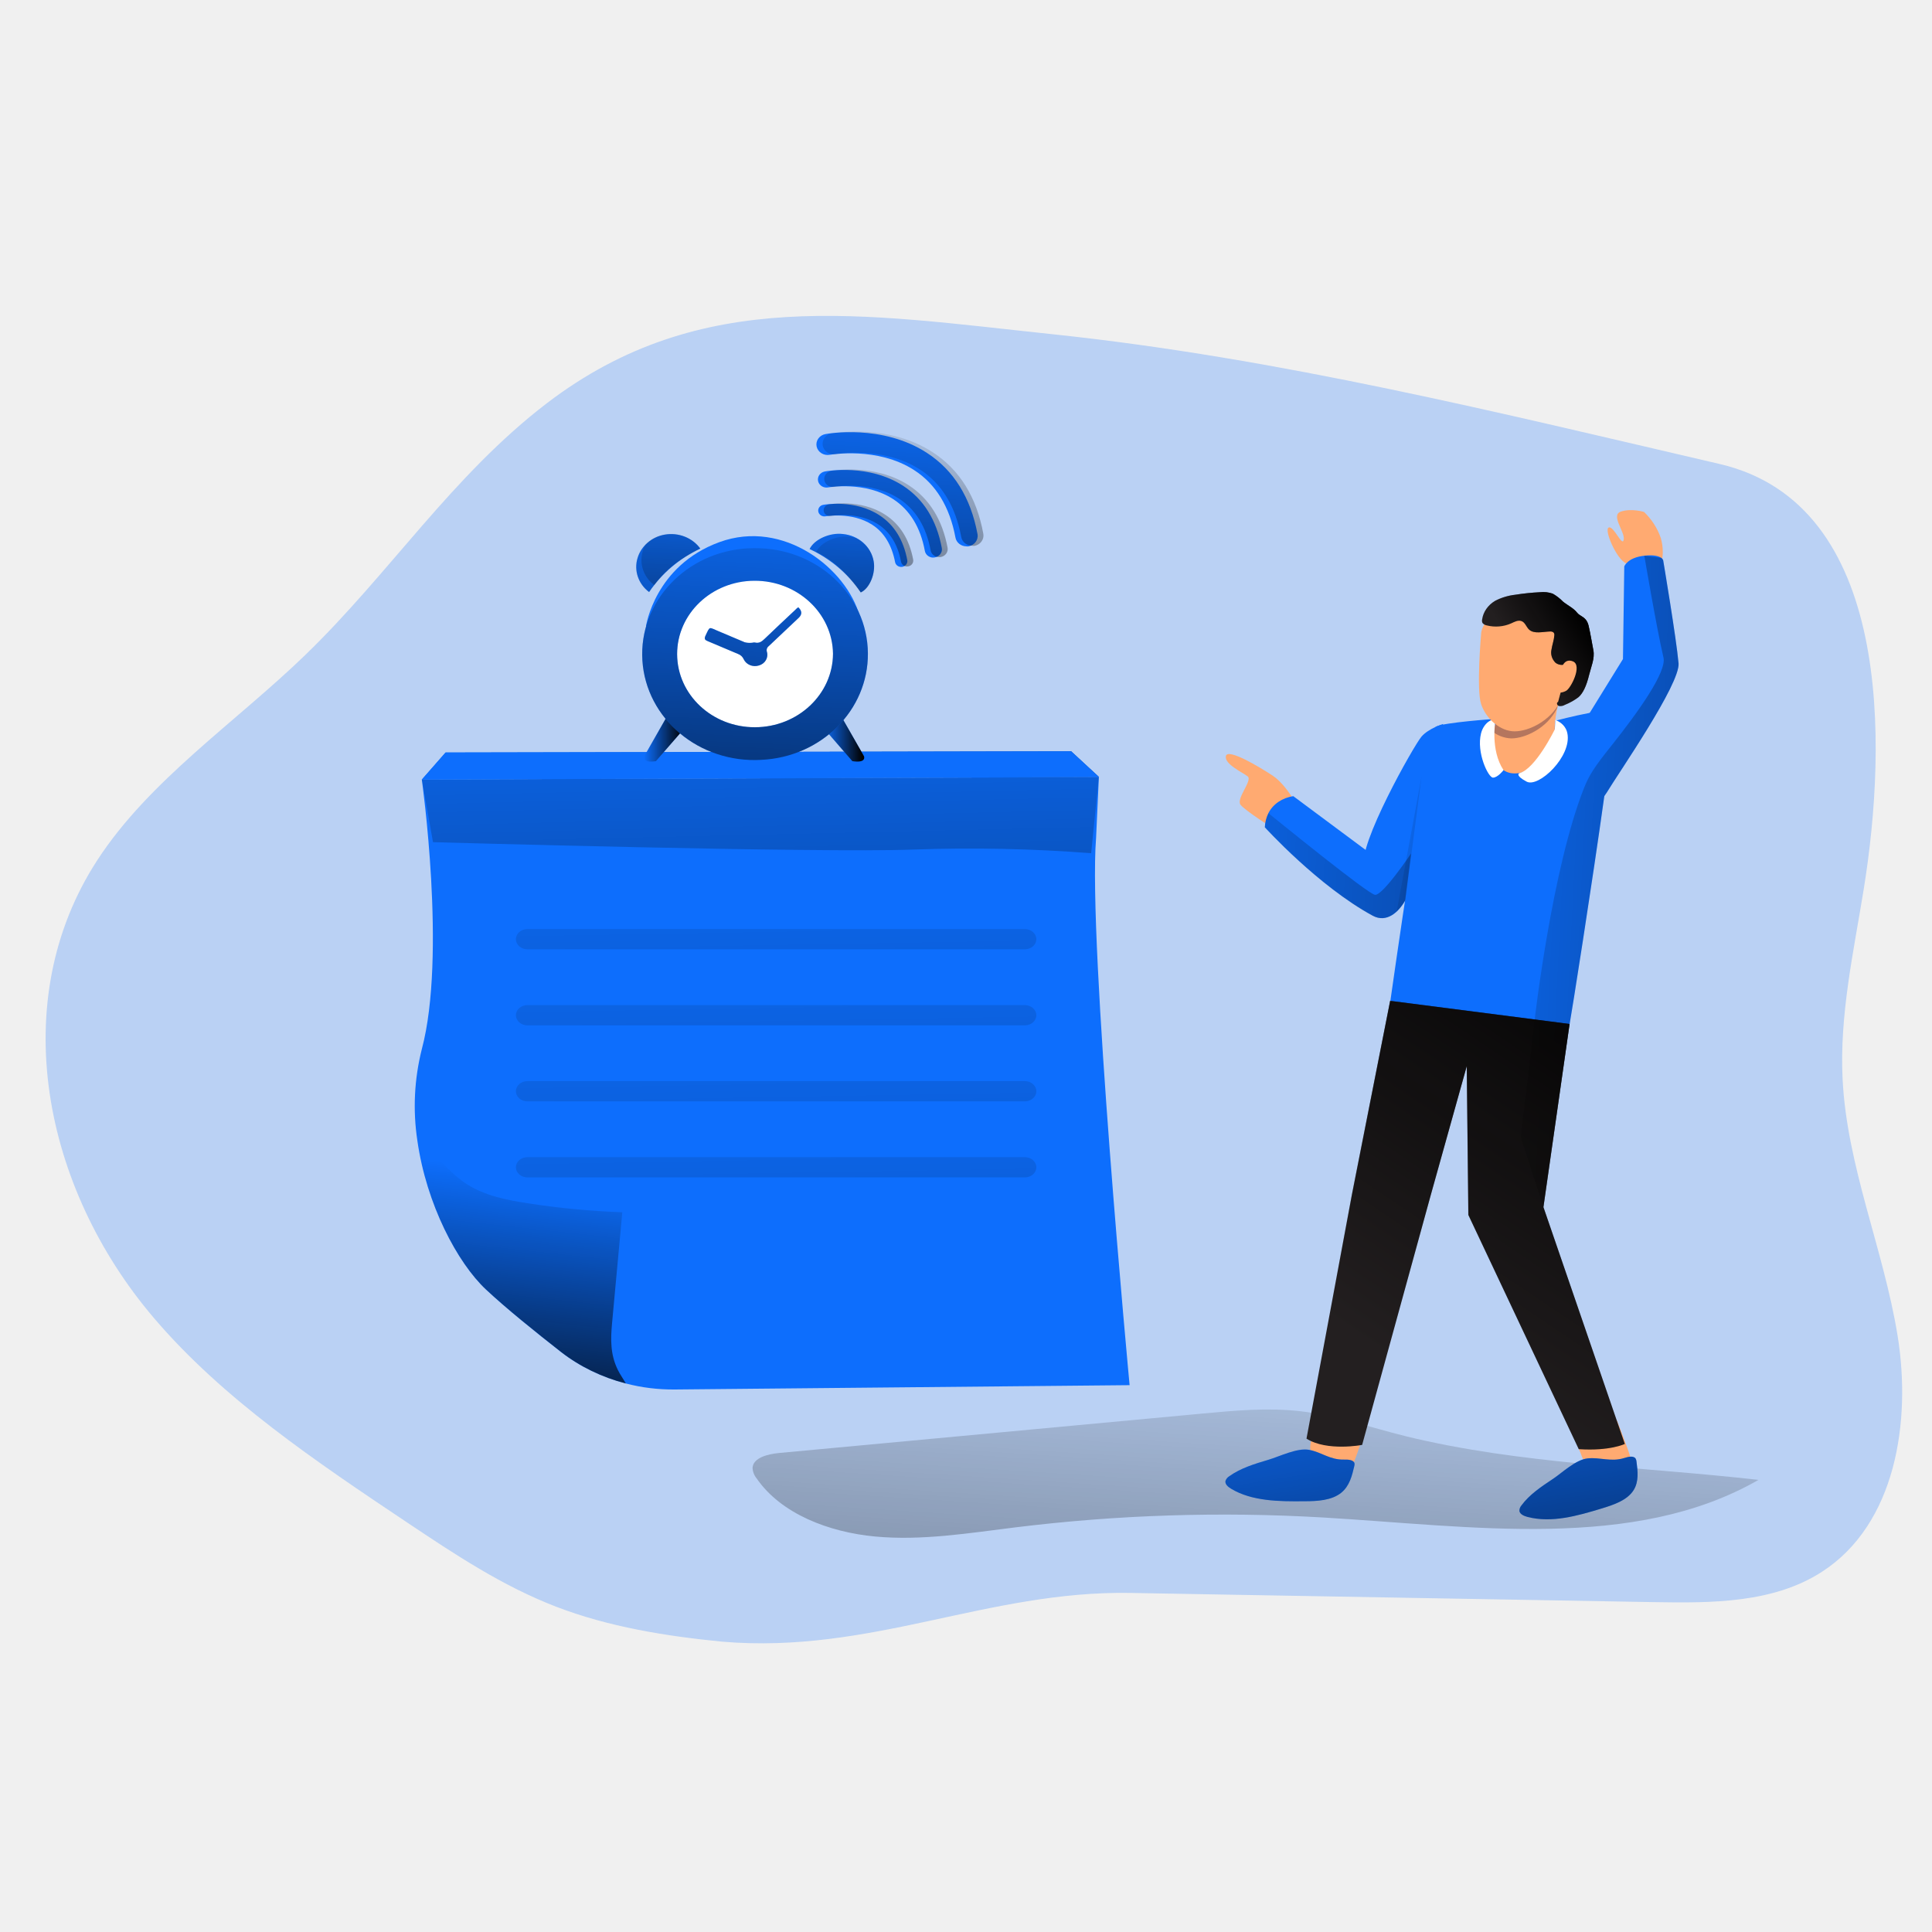
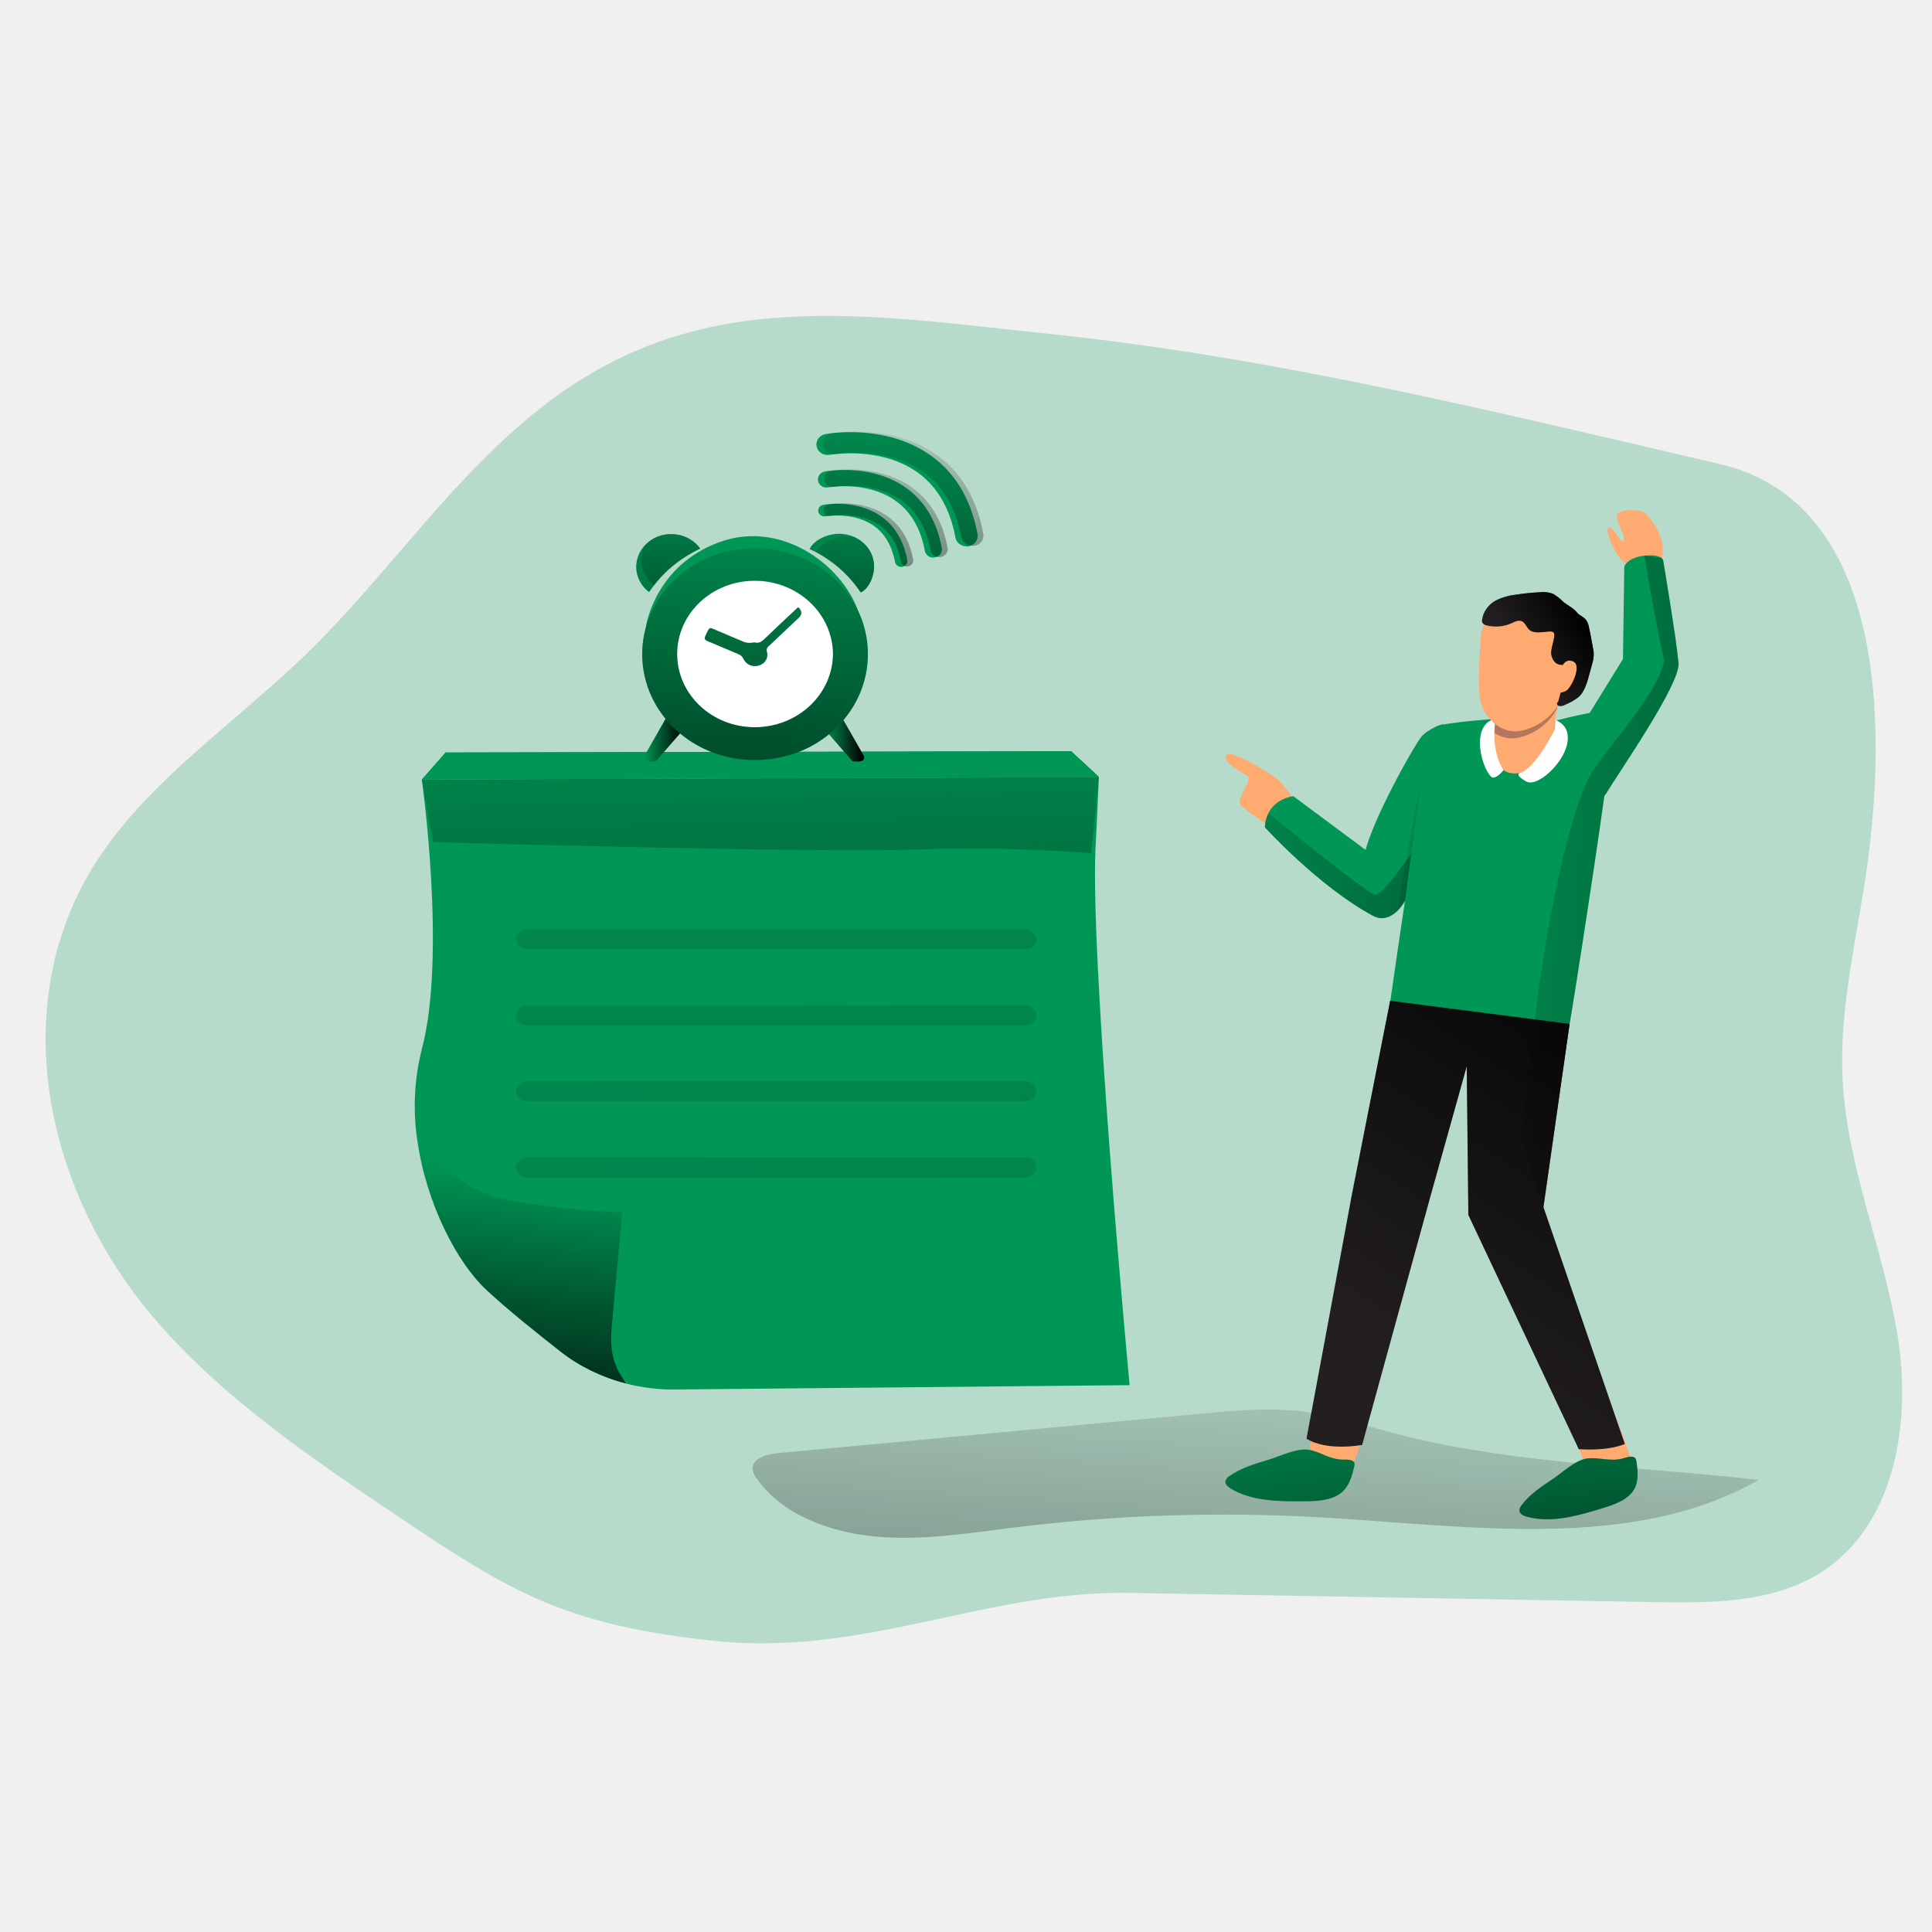
<svg xmlns="http://www.w3.org/2000/svg" xmlns:xlink="http://www.w3.org/1999/xlink" id="_0241_reminder_note" viewBox="0 0 500 500" data-imageid="reminder-note-8" imageName="Reminder Note" class="illustrations_image" style="width: 154px;">
  <defs>
    <style>.cls-1_reminder-note-8{fill:url(#linear-gradient);}.cls-1_reminder-note-8,.cls-2_reminder-note-8,.cls-3_reminder-note-8,.cls-4_reminder-note-8,.cls-5_reminder-note-8,.cls-6_reminder-note-8,.cls-7_reminder-note-8,.cls-8_reminder-note-8,.cls-9_reminder-note-8,.cls-10_reminder-note-8,.cls-11_reminder-note-8,.cls-12_reminder-note-8,.cls-13_reminder-note-8,.cls-14_reminder-note-8,.cls-15_reminder-note-8,.cls-16_reminder-note-8,.cls-17_reminder-note-8,.cls-18_reminder-note-8,.cls-19_reminder-note-8,.cls-20_reminder-note-8,.cls-21_reminder-note-8,.cls-22_reminder-note-8,.cls-23_reminder-note-8,.cls-24_reminder-note-8,.cls-25_reminder-note-8,.cls-26_reminder-note-8,.cls-27_reminder-note-8,.cls-28_reminder-note-8,.cls-29_reminder-note-8,.cls-30_reminder-note-8,.cls-31_reminder-note-8,.cls-32_reminder-note-8,.cls-33_reminder-note-8{stroke-width:0px;}.cls-1_reminder-note-8,.cls-20_reminder-note-8,.cls-21_reminder-note-8,.cls-22_reminder-note-8,.cls-23_reminder-note-8,.cls-24_reminder-note-8{opacity:.26;}.cls-1_reminder-note-8,.cls-20_reminder-note-8,.cls-21_reminder-note-8,.cls-22_reminder-note-8,.cls-23_reminder-note-8,.cls-24_reminder-note-8,.cls-28_reminder-note-8{isolation:isolate;}.cls-2_reminder-note-8{fill:url(#linear-gradient-25-reminder-note-8);}.cls-3_reminder-note-8{fill:url(#linear-gradient-11-reminder-note-8);}.cls-4_reminder-note-8{fill:url(#linear-gradient-12-reminder-note-8);}.cls-5_reminder-note-8{fill:url(#linear-gradient-13-reminder-note-8);}.cls-6_reminder-note-8{fill:url(#linear-gradient-10-reminder-note-8);}.cls-7_reminder-note-8{fill:url(#linear-gradient-17-reminder-note-8);}.cls-8_reminder-note-8{fill:url(#linear-gradient-16-reminder-note-8);}.cls-9_reminder-note-8{fill:url(#linear-gradient-19-reminder-note-8);}.cls-10_reminder-note-8{fill:url(#linear-gradient-15-reminder-note-8);}.cls-11_reminder-note-8{fill:url(#linear-gradient-23-reminder-note-8);}.cls-12_reminder-note-8{fill:url(#linear-gradient-21-reminder-note-8);}.cls-13_reminder-note-8{fill:url(#linear-gradient-18-reminder-note-8);}.cls-14_reminder-note-8{fill:url(#linear-gradient-14-reminder-note-8);}.cls-15_reminder-note-8{fill:url(#linear-gradient-22-reminder-note-8);}.cls-16_reminder-note-8{fill:url(#linear-gradient-20-reminder-note-8);}.cls-17_reminder-note-8{fill:url(#linear-gradient-27-reminder-note-8);}.cls-18_reminder-note-8{fill:url(#linear-gradient-24-reminder-note-8);}.cls-19_reminder-note-8{fill:url(#linear-gradient-26-reminder-note-8);}.cls-20_reminder-note-8{fill:url(#linear-gradient-6-reminder-note-8);}.cls-21_reminder-note-8{fill:url(#linear-gradient-4-reminder-note-8);}.cls-22_reminder-note-8{fill:url(#linear-gradient-8-reminder-note-8);}.cls-23_reminder-note-8{fill:url(#linear-gradient-7-reminder-note-8);}.cls-24_reminder-note-8{fill:url(#linear-gradient-5-reminder-note-8);}.cls-25_reminder-note-8{fill:url(#linear-gradient-2-reminder-note-8);}.cls-26_reminder-note-8{fill:url(#linear-gradient-3-reminder-note-8);}.cls-27_reminder-note-8{fill:url(#linear-gradient-9-reminder-note-8);}.cls-28_reminder-note-8{opacity:.24;}.cls-28_reminder-note-8,.cls-33_reminder-note-8{fill:#68e1fd;}.cls-29_reminder-note-8{fill:#231f20;}.cls-30_reminder-note-8{fill:#b5765e;}.cls-31_reminder-note-8{fill:#fff;}.cls-32_reminder-note-8{fill:#ffaa71;}</style>
    <linearGradient id="linear-gradient-reminder-note-8" x1="233.96" y1="3628.71" x2="235.93" y2="3514.52" gradientTransform="translate(-31 3904.32) scale(1 -1)" gradientUnits="userSpaceOnUse">
      <stop offset="0" stop-color="#010101" stop-opacity="0" />
      <stop offset=".95" stop-color="#010101" />
    </linearGradient>
    <linearGradient id="linear-gradient-2-reminder-note-8" x1="170.03" y1="3548.43" x2="161.26" y2="3467.56" gradientTransform="translate(-32.45 3851.32) scale(1 -1)" xlink:href="#linear-gradient-reminder-note-8" />
    <linearGradient id="linear-gradient-3-reminder-note-8" x1="228.32" y1="3689.82" x2="235.12" y2="3394.29" gradientTransform="translate(-32.45 3851.32) scale(1 -1)" xlink:href="#linear-gradient-reminder-note-8" />
    <linearGradient id="linear-gradient-4-reminder-note-8" x1="140.19" y1="3706.24" x2="315.42" y2="3706.24" xlink:href="#linear-gradient-reminder-note-8" />
    <linearGradient id="linear-gradient-5-reminder-note-8" x1="231.07" y1="3706.77" x2="233.05" y2="3592.57" xlink:href="#linear-gradient-reminder-note-8" />
    <linearGradient id="linear-gradient-6-reminder-note-8" x1="231.07" y1="3687.1" x2="233.05" y2="3572.89" xlink:href="#linear-gradient-reminder-note-8" />
    <linearGradient id="linear-gradient-7-reminder-note-8" x1="231.07" y1="3667.42" x2="233.05" y2="3553.22" xlink:href="#linear-gradient-reminder-note-8" />
    <linearGradient id="linear-gradient-8-reminder-note-8" x1="231.07" y1="3647.75" x2="233.05" y2="3533.55" xlink:href="#linear-gradient-reminder-note-8" />
    <linearGradient id="linear-gradient-9-reminder-note-8" x1="199.13" y1="3660.59" x2="209.74" y2="3660.59" gradientTransform="translate(-32.45 3851.32) scale(1 -1)" xlink:href="#linear-gradient-reminder-note-8" />
    <linearGradient id="linear-gradient-10-reminder-note-8" x1="245.51" y1="3660.59" x2="256.11" y2="3660.59" gradientTransform="translate(-32.45 3851.32) scale(1 -1)" xlink:href="#linear-gradient-reminder-note-8" />
    <linearGradient id="linear-gradient-11-reminder-note-8" x1="229.76" y1="3728.23" x2="223.22" y2="3570.17" gradientTransform="translate(-32.45 3851.32) scale(1 -1)" xlink:href="#linear-gradient-reminder-note-8" />
    <linearGradient id="linear-gradient-12-reminder-note-8" x1="251.16" y1="3727.4" x2="244.62" y2="3569.29" gradientTransform="translate(-32.45 3851.32) scale(1 -1)" xlink:href="#linear-gradient-reminder-note-8" />
    <linearGradient id="linear-gradient-13-reminder-note-8" x1="251.99" y1="3726.09" x2="245.73" y2="3574.89" gradientTransform="translate(-32.45 3851.32) scale(1 -1)" xlink:href="#linear-gradient-reminder-note-8" />
    <linearGradient id="linear-gradient-14-reminder-note-8" x1="206.31" y1="3729.16" x2="199.76" y2="3570.86" gradientTransform="translate(-32.45 3851.32) scale(1 -1)" xlink:href="#linear-gradient-reminder-note-8" />
    <linearGradient id="linear-gradient-15-reminder-note-8" x1="206.88" y1="3727.16" x2="201.14" y2="3588.33" gradientTransform="translate(-32.45 3851.32) scale(1 -1)" xlink:href="#linear-gradient-reminder-note-8" />
    <linearGradient id="linear-gradient-16-reminder-note-8" x1="229.14" y1="3728.33" x2="222.59" y2="3570.03" gradientTransform="translate(-32.45 3851.32) scale(1 -1)" xlink:href="#linear-gradient-reminder-note-8" />
    <linearGradient id="linear-gradient-17-reminder-note-8" x1="259.17" y1="3751.35" x2="252.37" y2="3616.99" gradientTransform="translate(-32.45 3851.32) scale(1 -1)" xlink:href="#linear-gradient-reminder-note-8" />
    <linearGradient id="linear-gradient-18-reminder-note-8" x1="263.41" y1="3751.16" x2="256.6" y2="3616.81" gradientTransform="translate(-32.45 3851.32) scale(1 -1)" xlink:href="#linear-gradient-reminder-note-8" />
    <linearGradient id="linear-gradient-19-reminder-note-8" x1="267.49" y1="3750.99" x2="260.69" y2="3616.64" gradientTransform="translate(-32.45 3851.32) scale(1 -1)" xlink:href="#linear-gradient-reminder-note-8" />
    <linearGradient id="linear-gradient-20-reminder-note-8" x1="360.67" y1="3520.64" x2="341.31" y2="3222.08" gradientTransform="translate(-32.45 3851.32) scale(1 -1)" xlink:href="#linear-gradient-reminder-note-8" />
    <linearGradient id="linear-gradient-21-reminder-note-8" x1="396.58" y1="3496.33" x2="471.12" y2="3607.12" gradientTransform="translate(-32.45 3851.32) scale(1 -1)" xlink:href="#linear-gradient-reminder-note-8" />
    <linearGradient id="linear-gradient-22-reminder-note-8" x1="426.01" y1="3680.75" x2="442.78" y2="3691.15" gradientTransform="translate(-32.45 3851.32) scale(1 -1)" xlink:href="#linear-gradient-reminder-note-8" />
    <linearGradient id="linear-gradient-23-reminder-note-8" x1="390.83" y1="3686.57" x2="448.76" y2="3677.51" xlink:href="#linear-gradient-reminder-note-8" />
    <linearGradient id="linear-gradient-24-reminder-note-8" x1="360.8" y1="3504.34" x2="382.94" y2="3366.49" gradientTransform="translate(-32.45 3851.32) scale(1 -1)" xlink:href="#linear-gradient-reminder-note-8" />
    <linearGradient id="linear-gradient-25-reminder-note-8" x1="433.22" y1="3513.97" x2="455.01" y2="3378.31" gradientTransform="translate(-32.45 3851.32) scale(1 -1)" xlink:href="#linear-gradient-reminder-note-8" />
    <linearGradient id="linear-gradient-26-reminder-note-8" x1="394.45" y1="3625.78" x2="661.66" y2="3612.26" gradientTransform="translate(-32.45 3851.32) scale(1 -1)" xlink:href="#linear-gradient-reminder-note-8" />
    <linearGradient id="linear-gradient-27-reminder-note-8" x1="320.88" y1="3630.04" x2="615.05" y2="3615.17" gradientTransform="translate(-32.45 3851.32) scale(1 -1)" xlink:href="#linear-gradient-reminder-note-8" />
  </defs>
-   <path id="background_reminder-note-8" class="cls-28_reminder-note-8 targetColor" d="M79.01,169.51c-18.19,17.57-40.37,32.43-53.8,53.06-23.77,36.5-14.08,84.83,14.59,118.49,17.89,21.01,41.98,37.18,65.73,53.07,12.15,8.11,24.46,16.33,38.44,21.7,13.54,5.2,28.25,7.59,42.93,9.03,38.47,3.27,68.59-13.26,105.7-12.61,45.17.8,90.33,1.59,135.5,2.38,14.93.26,30.86.26,43.4-7.84,19.05-12.29,23.22-38.76,19.59-61.14-3.63-22.38-13.11-43.75-14.23-66.39-.82-16.49,2.83-32.83,5.47-49.13,6.08-37.56,7.47-99.63-37.3-110.05-57.19-13.3-114-27.4-172.53-33.57-49.32-5.2-91.05-12.61-130.9,17.79-24.59,18.79-40.82,44.18-62.59,65.2Z" style="fill: rgb(13, 110, 253);" />
+   <path id="background_reminder-note-8" class="cls-28_reminder-note-8 targetColor" d="M79.01,169.51c-18.19,17.57-40.37,32.43-53.8,53.06-23.77,36.5-14.08,84.83,14.59,118.49,17.89,21.01,41.98,37.18,65.73,53.07,12.15,8.11,24.46,16.33,38.44,21.7,13.54,5.2,28.25,7.59,42.93,9.03,38.47,3.27,68.59-13.26,105.7-12.61,45.17.8,90.33,1.59,135.5,2.38,14.93.26,30.86.26,43.4-7.84,19.05-12.29,23.22-38.76,19.59-61.14-3.63-22.38-13.11-43.75-14.23-66.39-.82-16.49,2.83-32.83,5.47-49.13,6.08-37.56,7.47-99.63-37.3-110.05-57.19-13.3-114-27.4-172.53-33.57-49.32-5.2-91.05-12.61-130.9,17.79-24.59,18.79-40.82,44.18-62.59,65.2Z" style="fill: #009655;" />
  <g id="note_reminder-note-8">
    <path class="cls-1_reminder-note-8" d="M139.38,318.5h128.72c1.64,0,2.98,1.17,2.98,2.62h0c0,1.45-1.33,2.62-2.98,2.62h-128.72c-1.64,0-2.98-1.17-2.98-2.62h0c0-1.45,1.33-2.62,2.98-2.62Z" />
-     <path class="cls-33_reminder-note-8 targetColor" d="M292.34,358.48l-117.68,1.12c-4.3.04-8.59-.48-12.71-1.56-6.18-1.6-11.88-4.36-16.72-8.11-6.57-5.14-14.29-11.35-19.47-16.21-7.37-6.9-15.41-22.01-17.75-38.55-1.19-7.88-.8-15.87,1.15-23.63,6.45-24.14,0-69.82,0-69.82l175.23-.64-.73,15.86c-2.13,26.69,8.68,141.54,8.68,141.54Z" style="fill: rgb(13, 110, 253);" />
+     <path class="cls-33_reminder-note-8 targetColor" d="M292.34,358.48l-117.68,1.12c-4.3.04-8.59-.48-12.71-1.56-6.18-1.6-11.88-4.36-16.72-8.11-6.57-5.14-14.29-11.35-19.47-16.21-7.37-6.9-15.41-22.01-17.75-38.55-1.19-7.88-.8-15.87,1.15-23.63,6.45-24.14,0-69.82,0-69.82l175.23-.64-.73,15.86c-2.13,26.69,8.68,141.54,8.68,141.54Z" style="fill: #009655;" />
    <path class="cls-25_reminder-note-8" d="M161.98,358.04c-6.18-1.6-11.88-4.36-16.72-8.11-6.57-5.14-14.29-11.35-19.47-16.21-7.37-6.9-15.41-22.01-17.75-38.55,4.73,3.24,7.88,8.15,12.79,11.29,4.61,2.98,10.34,4.13,15.94,4.97,8.03,1.25,16.14,2.01,24.28,2.3l-2.65,28.71c-.39,4.22-.46,8.11,1.49,12.07.54,1.13,1.39,2.31,2.08,3.53Z" />
    <path class="cls-26_reminder-note-8" d="M112.07,217.95s100.05,2.85,124.35,1.91c15.33-.55,30.69-.23,45.97.95l1.98-19.67-175.19.61,2.88,16.21Z" />
-     <polygon class="cls-33_reminder-note-8 targetColor" points="109.19 201.73 115.31 194.75 277.21 194.43 284.42 201.09 109.19 201.73" style="fill: rgb(13, 110, 253);" />
+     <polygon class="cls-33_reminder-note-8 targetColor" points="109.19 201.73 115.31 194.75 277.21 194.43 284.42 201.09 109.19 201.73" style="fill: #009655;" />
    <polygon class="cls-21_reminder-note-8" points="109.19 201.73 115.31 194.75 277.21 194.43 284.42 201.09 109.19 201.73" />
    <path class="cls-24_reminder-note-8" d="M136.5,240.44h128.72c1.64,0,2.98,1.17,2.98,2.62h0c0,1.45-1.33,2.62-2.98,2.62h-128.72c-1.64,0-2.98-1.17-2.98-2.62h0c0-1.45,1.33-2.62,2.98-2.62Z" />
    <path class="cls-20_reminder-note-8" d="M136.5,260.12h128.72c1.64,0,2.98,1.17,2.98,2.62h0c0,1.45-1.33,2.62-2.98,2.62h-128.72c-1.64,0-2.98-1.17-2.98-2.62h0c0-1.45,1.33-2.62,2.98-2.62Z" />
    <path class="cls-23_reminder-note-8" d="M136.5,279.79h128.72c1.64,0,2.98,1.17,2.98,2.62h0c0,1.45-1.33,2.62-2.98,2.62h-128.72c-1.64,0-2.98-1.17-2.98-2.62h0c0-1.45,1.33-2.62,2.98-2.62Z" />
    <path class="cls-22_reminder-note-8" d="M136.5,299.47h128.72c1.64,0,2.98,1.17,2.98,2.62h0c0,1.45-1.33,2.62-2.98,2.62h-128.72c-1.64,0-2.98-1.17-2.98-2.62h0c0-1.45,1.33-2.62,2.98-2.62Z" />
-     <polygon class="cls-33_reminder-note-8 targetColor" points="109.19 201.73 115.31 194.75 277.21 194.43 284.42 201.09 109.19 201.73" style="fill: rgb(13, 110, 253);" />
+     <polygon class="cls-33_reminder-note-8 targetColor" points="109.19 201.73 115.31 194.75 277.21 194.43 284.42 201.09 109.19 201.73" style="fill: #009655;" />
  </g>
  <g id="time_reminder-note-8">
-     <path class="cls-33_reminder-note-8 targetColor" d="M167.19,162.05s2.26-15.63,18.97-21.74c16.71-6.11,32.97,6.96,36.29,19.04,3.32,12.08-55.26,2.7-55.26,2.7Z" style="fill: rgb(13, 110, 253);" />
+     <path class="cls-33_reminder-note-8 targetColor" d="M167.19,162.05s2.26-15.63,18.97-21.74c16.71-6.11,32.97,6.96,36.29,19.04,3.32,12.08-55.26,2.7-55.26,2.7Z" style="fill: #009655;" />
    <ellipse class="cls-31_reminder-note-8" cx="196.34" cy="169.32" rx="21.15" ry="19.97" />
-     <path class="cls-33_reminder-note-8 targetColor" d="M173.21,184.36l-6.48,11.35s-.75,1.85,3.01,1.28l7.53-8.67-4.07-3.96Z" style="fill: rgb(13, 110, 253);" />
-     <path class="cls-33_reminder-note-8 targetColor" d="M217.12,184.36l6.48,11.35s.76,1.85-3.01,1.28l-7.52-8.67,4.06-3.96Z" style="fill: rgb(13, 110, 253);" />
+     <path class="cls-33_reminder-note-8 targetColor" d="M173.21,184.36l-6.48,11.35s-.75,1.85,3.01,1.28l7.53-8.67-4.07-3.96Z" style="fill: #009655;" />
+     <path class="cls-33_reminder-note-8 targetColor" d="M217.12,184.36l6.48,11.35s.76,1.85-3.01,1.28l-7.52-8.67,4.06-3.96Z" style="fill: #009655;" />
    <path class="cls-27_reminder-note-8" d="M173.21,184.36l-6.48,11.35s-.75,1.85,3.01,1.28l7.53-8.67-4.07-3.96Z" />
    <path class="cls-6_reminder-note-8" d="M217.12,184.36l6.48,11.35s.76,1.85-3.01,1.28l-7.52-8.67,4.06-3.96Z" />
-     <path class="cls-33_reminder-note-8 targetColor" d="M195.35,141.87c16.04-.11,29.14,12.06,29.26,27.2.12,14.71-12.08,26.88-27.64,27.58-16.01.9-29.77-10.63-30.72-25.74-.95-15.12,11.26-28.1,27.27-29,.62-.03,1.24-.05,1.87-.05h-.03ZM215.58,169.17c-.14-10.49-9.22-18.92-20.34-18.87-11.09.04-20.04,8.56-20,19.03.05,10.47,9.07,18.92,20.16,18.88,11.12-.04,20.13-8.54,20.18-19.03Z" style="fill: rgb(13, 110, 253);" />
-     <path class="cls-33_reminder-note-8 targetColor" d="M209.53,142.09c1.19-2.5,5.21-4.3,8.59-3.89,4.04.36,7.31,3.24,7.98,7.01.58,3.09-.99,7.01-3.33,8.11-3.24-4.81-7.82-8.7-13.24-11.23Z" style="fill: rgb(13, 110, 253);" />
-     <path class="cls-33_reminder-note-8 targetColor" d="M167.99,153.22c-2.81-2.1-3.99-5.61-2.97-8.85.95-3.1,3.67-5.43,7.03-6.01,3.55-.61,7.14.8,9.19,3.61-5.42,2.54-10,6.43-13.25,11.25Z" style="fill: rgb(13, 110, 253);" />
-     <path class="cls-33_reminder-note-8 targetColor" d="M206.58,157.15q1.54,1.42.11,2.76c-2.58,2.43-5.15,4.86-7.73,7.3-.47.35-.66.94-.48,1.48.45,1.51-.47,3.08-2.06,3.53-1.57.51-3.29-.19-3.96-1.62-.27-.63-.81-1.13-1.49-1.37-2.63-1.09-5.23-2.23-7.86-3.32-.7-.28-.86-.59-.58-1.29,1.28-2.7.86-2.31,3.37-1.29,2.28.93,4.53,1.95,6.82,2.88.56.15,1.14.2,1.72.15.31,0,.64-.15.93-.08,1.13.28,1.8-.28,2.53-.97,2.58-2.49,5.21-4.94,7.83-7.4.27-.29.54-.53.85-.76Z" style="fill: rgb(13, 110, 253);" />
+     <path class="cls-33_reminder-note-8 targetColor" d="M195.35,141.87c16.04-.11,29.14,12.06,29.26,27.2.12,14.71-12.08,26.88-27.64,27.58-16.01.9-29.77-10.63-30.72-25.74-.95-15.12,11.26-28.1,27.27-29,.62-.03,1.24-.05,1.87-.05h-.03ZM215.58,169.17c-.14-10.49-9.22-18.92-20.34-18.87-11.09.04-20.04,8.56-20,19.03.05,10.47,9.07,18.92,20.16,18.88,11.12-.04,20.13-8.54,20.18-19.03Z" style="fill: #009655;" />
+     <path class="cls-33_reminder-note-8 targetColor" d="M209.53,142.09c1.19-2.5,5.21-4.3,8.59-3.89,4.04.36,7.31,3.24,7.98,7.01.58,3.09-.99,7.01-3.33,8.11-3.24-4.81-7.82-8.7-13.24-11.23Z" style="fill: #009655;" />
+     <path class="cls-33_reminder-note-8 targetColor" d="M167.99,153.22c-2.81-2.1-3.99-5.61-2.97-8.85.95-3.1,3.67-5.43,7.03-6.01,3.55-.61,7.14.8,9.19,3.61-5.42,2.54-10,6.43-13.25,11.25Z" style="fill: #009655;" />
+     <path class="cls-33_reminder-note-8 targetColor" d="M206.58,157.15q1.54,1.42.11,2.76c-2.58,2.43-5.15,4.86-7.73,7.3-.47.35-.66.94-.48,1.48.45,1.51-.47,3.08-2.06,3.53-1.57.51-3.29-.19-3.96-1.62-.27-.63-.81-1.13-1.49-1.37-2.63-1.09-5.23-2.23-7.86-3.32-.7-.28-.86-.59-.58-1.29,1.28-2.7.86-2.31,3.37-1.29,2.28.93,4.53,1.95,6.82,2.88.56.15,1.14.2,1.72.15.31,0,.64-.15.93-.08,1.13.28,1.8-.28,2.53-.97,2.58-2.49,5.21-4.94,7.83-7.4.27-.29.54-.53.85-.76Z" style="fill: #009655;" />
    <path class="cls-3_reminder-note-8" d="M195.35,141.87c16.04-.11,29.14,12.06,29.26,27.2.12,14.71-12.08,26.88-27.64,27.58-16.01.9-29.77-10.63-30.72-25.74-.95-15.12,11.26-28.1,27.27-29,.62-.03,1.24-.05,1.87-.05h-.03ZM215.58,169.17c-.14-10.49-9.22-18.92-20.34-18.87-11.09.04-20.04,8.56-20,19.03.05,10.47,9.07,18.92,20.16,18.88,11.12-.04,20.13-8.54,20.18-19.03Z" />
    <path class="cls-4_reminder-note-8" d="M222.77,153.33c-.1-.12-.16-.21-.23-.3-.41-.61-.86-1.18-1.31-1.76-3.07-3.9-7.09-7.04-11.71-9.18,1.19-2.51,5.23-4.3,8.59-3.91,1.21.14,2.38.5,3.44,1.06,2.42,1.21,4.1,3.42,4.53,5.97.61,3.09-.96,7.02-3.3,8.11Z" />
    <path class="cls-5_reminder-note-8" d="M222.77,153.33c-.1-.12-.16-.21-.23-.3-.45-.61-.86-1.18-1.31-1.76-2.7-3.45-5.81-6.49-9.98-8.45,1.19-2.52,5.23-4.3,8.59-3.91.58.06,1.16.17,1.72.33,2.42,1.21,4.1,3.42,4.53,5.97.6,3.09-.97,7.02-3.31,8.11Z" />
    <path class="cls-14_reminder-note-8" d="M181.24,141.97l-.58.28c-1,.51-1.96,1.05-2.89,1.62-.16.1-.33.19-.46.28-3.04,1.95-5.7,4.37-7.89,7.15,0,0-.06.09-.09.12-.49.58-.94,1.19-1.35,1.82-2.82-2.12-4-5.65-2.98-8.92.37-1.29,1.09-2.47,2.09-3.42,1.3-1.35,3.03-2.26,4.94-2.58,3.57-.61,7.18.83,9.21,3.66Z" />
    <path class="cls-10_reminder-note-8" d="M181.24,141.97l-.58.28c-1,.54-1.96,1.05-2.89,1.62-.16.1-.33.19-.46.28-3.13,1.83-5.82,4.27-7.89,7.15,0,0-.06.09-.09.12-2.82-2.1-3.99-5.62-2.95-8.86.15-.57.39-1.12.7-1.62,1.3-1.35,3.03-2.26,4.94-2.58,3.56-.62,7.16.8,9.21,3.62Z" />
    <path class="cls-8_reminder-note-8" d="M206.58,157.15q1.54,1.42.11,2.76c-2.58,2.43-5.15,4.86-7.73,7.3-.47.35-.66.94-.48,1.48.45,1.51-.47,3.08-2.06,3.53-1.57.51-3.29-.19-3.96-1.62-.27-.63-.81-1.13-1.49-1.37-2.63-1.09-5.23-2.23-7.86-3.32-.7-.28-.86-.59-.58-1.29,1.28-2.7.86-2.31,3.37-1.29,2.28.93,4.53,1.95,6.82,2.88.56.15,1.14.2,1.72.15.31,0,.64-.15.93-.08,1.13.28,1.8-.28,2.53-.97,2.58-2.49,5.21-4.94,7.83-7.4.27-.29.54-.53.85-.76Z" />
-     <path class="cls-33_reminder-note-8 targetColor" d="M233.22,146.72c-.78,0-1.44-.53-1.57-1.25-.86-4.4-2.81-7.65-5.91-9.66-5.26-3.4-12.02-2.2-12.08-2.19-.87.16-1.71-.38-1.88-1.2-.17-.82.4-1.61,1.26-1.77.33-.06,8.17-1.45,14.52,2.67,3.83,2.49,6.27,6.4,7.24,11.63.16.82-.42,1.6-1.29,1.75,0,0,0,0,0,0l-.28.02Z" style="fill: rgb(13, 110, 253);" />
-     <path class="cls-33_reminder-note-8 targetColor" d="M241.53,144.31c-1.08,0-2-.74-2.18-1.74-1.13-6.1-3.89-10.6-8.19-13.39-7.29-4.73-16.66-3.06-16.76-3.05-1.2.26-2.39-.45-2.67-1.58-.27-1.13.47-2.26,1.67-2.52.04,0,.09-.02.14-.03.47-.09,11.33-2.01,20.15,3.7,5.32,3.45,8.7,8.87,10.05,16.13.21,1.14-.6,2.23-1.81,2.43,0,0,0,0,0,0-.13.02-.26.03-.4.03Z" style="fill: rgb(13, 110, 253);" />
-     <path class="cls-33_reminder-note-8 targetColor" d="M250.12,141.39c-1.41,0-2.61-.96-2.85-2.27-1.48-7.95-5.07-13.83-10.68-17.45-9.5-6.16-21.72-3.98-21.84-3.97-1.57.29-3.09-.67-3.41-2.15-.31-1.48.71-2.92,2.28-3.21h0c.61-.12,14.76-2.63,26.26,4.86,6.93,4.49,11.34,11.57,13.1,21.03.27,1.49-.79,2.91-2.36,3.17-.17.02-.33.02-.5,0Z" style="fill: rgb(13, 110, 253);" />
+     <path class="cls-33_reminder-note-8 targetColor" d="M233.22,146.72c-.78,0-1.44-.53-1.57-1.25-.86-4.4-2.81-7.65-5.91-9.66-5.26-3.4-12.02-2.2-12.08-2.19-.87.16-1.71-.38-1.88-1.2-.17-.82.4-1.61,1.26-1.77.33-.06,8.17-1.45,14.52,2.67,3.83,2.49,6.27,6.4,7.24,11.63.16.82-.42,1.6-1.29,1.75,0,0,0,0,0,0l-.28.02Z" style="fill: #009655;" />
+     <path class="cls-33_reminder-note-8 targetColor" d="M241.53,144.31c-1.08,0-2-.74-2.18-1.74-1.13-6.1-3.89-10.6-8.19-13.39-7.29-4.73-16.66-3.06-16.76-3.05-1.2.26-2.39-.45-2.67-1.58-.27-1.13.47-2.26,1.67-2.52.04,0,.09-.02.14-.03.47-.09,11.33-2.01,20.15,3.7,5.32,3.45,8.7,8.87,10.05,16.13.21,1.14-.6,2.23-1.81,2.43,0,0,0,0,0,0-.13.02-.26.03-.4.03Z" style="fill: #009655;" />
+     <path class="cls-33_reminder-note-8 targetColor" d="M250.12,141.39c-1.41,0-2.61-.96-2.85-2.27-1.48-7.95-5.07-13.83-10.68-17.45-9.5-6.16-21.72-3.98-21.84-3.97-1.57.29-3.09-.67-3.41-2.15-.31-1.48.71-2.92,2.28-3.21h0c.61-.12,14.76-2.63,26.26,4.86,6.93,4.49,11.34,11.57,13.1,21.03.27,1.49-.79,2.91-2.36,3.17-.17.02-.33.02-.5,0Z" style="fill: #009655;" />
    <path class="cls-7_reminder-note-8" d="M234.75,146.61c-.78,0-1.44-.53-1.57-1.26-.82-4.4-2.81-7.64-5.91-9.65-5.25-3.4-12.02-2.21-12.08-2.2-.86.22-1.74-.26-1.97-1.07-.23-.81.28-1.64,1.14-1.86.07-.02.14-.03.2-.04.33-.06,8.17-1.45,14.52,2.67,3.84,2.48,6.27,6.4,7.25,11.63.15.82-.43,1.61-1.31,1.75-.09.02-.19.02-.28.02Z" />
    <path class="cls-13_reminder-note-8" d="M243.03,144.18c-1.08,0-2-.73-2.18-1.73-1.13-6.1-3.89-10.61-8.19-13.4-7.28-4.73-16.66-3.05-16.76-3.04-1.21.19-2.36-.59-2.56-1.73-.19-1.09.55-2.14,1.7-2.39.46-.09,11.32-2.02,20.14,3.7,5.32,3.45,8.7,8.92,10.05,16.14.22,1.14-.58,2.22-1.79,2.43,0,0-.01,0-.02,0-.13.02-.26.03-.4.02Z" />
    <path class="cls-9_reminder-note-8" d="M251.62,141.24c-1.41,0-2.61-.95-2.85-2.26-1.48-7.96-5.07-13.83-10.67-17.46-9.51-6.16-21.72-3.98-21.85-3.96-1.58.24-3.07-.77-3.33-2.27-.24-1.42.72-2.78,2.21-3.11.6-.11,14.76-2.62,26.25,4.86,6.93,4.49,11.35,11.57,13.1,21.08.28,1.49-.78,2.9-2.35,3.16,0,0,0,0,0,0-.17,0-.34-.01-.51-.04Z" />
  </g>
  <g id="character_reminder-note-8">
    <path class="cls-16_reminder-note-8" d="M363.69,371.66c-9.05-2.22-17.88-5.38-27.21-6.44-8.42-.96-16.96-.17-25.4.62l-109.52,10.2c-2.92.28-6.64,1.24-6.8,3.83.04.99.41,1.96,1.07,2.76,6.3,9.13,18.63,13.9,30.69,15.02,12.07,1.12,24.18-.88,36.19-2.36,26.39-3.26,53.08-4.12,79.67-2.57,38.42,2.25,80.46,8.8,112.72-9.73-30.44-3.45-61.55-4.02-91.41-11.32Z" />
    <path class="cls-32_reminder-note-8" d="M429.74,146.56c.76-2.4.78-4.94.06-7.35-.85-2.5-2.33-4.79-4.32-6.72,0,0-3.31-1.01-6.02-.08s1.12,5.21.76,7.25-2.57-3.64-3.88-3.14,2.04,8.31,4.53,9.28" />
    <path class="cls-32_reminder-note-8" d="M329.41,214.32s-7.09-4.47-8.35-6.03,3.17-6.32,1.84-7.36-6.11-3.2-5.64-5.27,8.47,2.68,12.1,5.07,6.93,8.68,6.93,8.68c0,0-.88,6.1-6.89,4.91Z" />
-     <path class="cls-33_reminder-note-8 targetColor" d="M416.92,193.1c-.42,3.59-1.02,8.03-1.72,12.92h0c-3.23,23.22-8.55,56.79-8.97,58.95-.28,1.43-4.26,2.02-9.4,2.08-6.71.05-15.41-.85-20.26-2.08-5.78-1.53-11.38-3.54-16.74-5.98,0,0,9.88-69.82,11.78-70.92s15.31-2.02,15.31-2.02l15.57.48s4.73-1.25,8.91-2.04c2.99-.56,5.68-.91,6.25-.41.24.22-.04,3.67-.73,9.01Z" style="fill: rgb(13, 110, 253);" />
-     <path class="cls-33_reminder-note-8 targetColor" d="M373.47,187.37s-3.68,1.09-5.57,3.24c-1.89,2.15-16.72,28.37-14.86,33.78,1.86,5.41,8.29,9.43,10.13,8.34s5.34-11.07,5.96-13.25,1.84-9.36,1.84-9.36l2.5-22.76Z" style="fill: rgb(13, 110, 253);" />
-     <path class="cls-33_reminder-note-8 targetColor" d="M434.41,171.62c.49,5.37-15.59,28.5-18.61,33.53-.18.29-.4.58-.61.88h0c-3.5,4.39-11.66,6.25-11.66,6.25-.07-.11-.12-.22-.15-.34-2.33-4.86,2.98-19.33,2.98-19.33l5.05-8.11,8.61-13.94.34-23.95s.73-2.29,5.2-2.8c2.53-.29,3.74.14,4.35.54.24.16.42.39.52.64,0,0,3.43,20.41,3.97,26.63Z" style="fill: rgb(13, 110, 253);" />
+     <path class="cls-33_reminder-note-8 targetColor" d="M416.92,193.1c-.42,3.59-1.02,8.03-1.72,12.92h0c-3.23,23.22-8.55,56.79-8.97,58.95-.28,1.43-4.26,2.02-9.4,2.08-6.71.05-15.41-.85-20.26-2.08-5.78-1.53-11.38-3.54-16.74-5.98,0,0,9.88-69.82,11.78-70.92s15.31-2.02,15.31-2.02l15.57.48s4.73-1.25,8.91-2.04c2.99-.56,5.68-.91,6.25-.41.24.22-.04,3.67-.73,9.01Z" style="fill: #009655;" />
+     <path class="cls-33_reminder-note-8 targetColor" d="M373.47,187.37s-3.68,1.09-5.57,3.24c-1.89,2.15-16.72,28.37-14.86,33.78,1.86,5.41,8.29,9.43,10.13,8.34s5.34-11.07,5.96-13.25,1.84-9.36,1.84-9.36l2.5-22.76Z" style="fill: #009655;" />
+     <path class="cls-33_reminder-note-8 targetColor" d="M434.41,171.62c.49,5.37-15.59,28.5-18.61,33.53-.18.29-.4.58-.61.88h0c-3.5,4.39-11.66,6.25-11.66,6.25-.07-.11-.12-.22-.15-.34-2.33-4.86,2.98-19.33,2.98-19.33l5.05-8.11,8.61-13.94.34-23.95s.73-2.29,5.2-2.8c2.53-.29,3.74.14,4.35.54.24.16.42.39.52.64,0,0,3.43,20.41,3.97,26.63Z" style="fill: #009655;" />
    <path class="cls-32_reminder-note-8" d="M352.67,371.82s-2.62,8.7-3.84,9.33-5.53-1.37-7.99-2.95-1.6-4.96-1.6-4.96l1.08-2.64,12.35,1.22Z" />
    <path class="cls-32_reminder-note-8" d="M418.45,367.63s4.77,11.83,4.29,12.97-6.31-.54-9.37-.36c-3.06.18-4.24-4-4.24-4l-1.09-2.64,10.4-5.97Z" />
    <path class="cls-32_reminder-note-8" d="M403.73,180s-1.84,7.09-1.24,9.81-4.33,10.35-10.52,10.35-6.19-9.27-6.19-10.35,1.84-1.62,1.23-4.36,16.1-8.71,16.72-5.45Z" />
    <path class="cls-30_reminder-note-8" d="M387.01,185.45c.48,2.11-.52,2.91-.99,3.67,1.36,1.19,3.18,1.9,5.09,1.98,3.68,0,9.29-2.72,11.76-7.63.05-.08.09-.18.14-.27.35-1.8.72-3.2.72-3.2-.62-3.27-17.34,2.72-16.72,5.45Z" />
    <path class="cls-31_reminder-note-8" d="M402.38,188.76s-4.99,10.29-9.21,11.35c0,0-1.16.54,1.93,2.18,3.1,1.64,11.76-6.54,10.53-12.53-.29-1.54-1.48-2.84-3.12-3.43l-.13,2.43Z" />
    <path class="cls-31_reminder-note-8" d="M387.01,186.53s-1.37,7.56,2.1,12.78c0,0-1.48,1.94-2.72,1.94s-4.34-6.53-3.1-11.44c.72-2.87,3.1-4.05,3.71-3.28Z" />
    <path class="cls-29_reminder-note-8" d="M406.21,265.01l-6.77,47.39,21.06,61.29s-3.87,1.89-11.92,1.35l-28.56-60.61-.41-38.53-9.29,33.24-17.8,64.8s-9.06,1.75-14.4-1.62l11.76-63.17,9.9-50.13,46.41,6Z" />
    <path class="cls-12_reminder-note-8" d="M420.49,373.69s-3.87,1.88-11.9,1.35l-28.61-60.63-.4-38.52-9.27,33.24-17.83,64.85s-9.03,1.76-14.38-1.62l11.75-63.23,9.91-50.12,37.4,4.81,9.04,1.18-6.77,47.41,21.06,61.29Z" />
    <path class="cls-32_reminder-note-8" d="M383.3,164.2s-1.24,14.16,0,17.98c1.24,3.82,4.95,7.09,8.67,7.09s9.29-2.73,11.76-7.63,3.68-16.89,3.1-18.53-4.36-6.77-14.24-5.96c-6.81.51-9.29,4.86-9.29,7.05Z" />
    <path class="cls-29_reminder-note-8" d="M406.07,171.18c-.56,1.11-2.53,1.17-3.53.32-.92-.94-1.3-2.2-1.01-3.42.18-1.21.64-2.38.73-3.61.06-.29-.02-.58-.22-.81-.26-.19-.59-.27-.92-.23-1.84.05-4.06.7-5.37-.47-.78-.7-1.01-1.91-2.05-2.25-.88-.28-1.78.24-2.6.61-1.95.88-4.21,1.07-6.31.54-.45-.08-.84-.3-1.11-.62-.14-.28-.18-.6-.11-.9.27-1.98,1.5-3.75,3.38-4.86,1.59-.82,3.35-1.35,5.18-1.56,2.1-.33,4.23-.55,6.37-.65,1.14-.13,2.29,0,3.35.37.99.57,1.88,1.26,2.64,2.05,1.22,1,2.76,1.69,3.68,2.9.75.99,2.39.96,2.96,3.36.49,2.1.82,4.22,1.23,6.33s-.59,4.29-1.1,6.39q-1.03,4.3-2.76,5.77c-1.07.81-2.26,1.48-3.54,1.99-.44.27-.99.37-1.52.28-.51-.15-.7-.89-.2-1.06" />
    <path class="cls-15_reminder-note-8" d="M406.07,171.18c-.56,1.11-2.53,1.17-3.53.32-.92-.94-1.3-2.2-1.01-3.42.18-1.21.64-2.38.73-3.61.06-.29-.02-.58-.22-.81-.26-.19-.59-.27-.92-.23-1.84.05-4.06.7-5.37-.47-.78-.7-1.01-1.91-2.05-2.25-.88-.28-1.78.24-2.6.61-1.95.88-4.21,1.07-6.31.54-.45-.08-.84-.3-1.11-.62-.14-.28-.18-.6-.11-.9.27-1.98,1.5-3.75,3.38-4.86,1.59-.82,3.35-1.35,5.18-1.56,2.1-.33,4.23-.55,6.37-.65,1.14-.13,2.29,0,3.35.37.99.57,1.88,1.26,2.64,2.05,1.22,1,2.76,1.69,3.68,2.9.75.99,2.39.96,2.96,3.36.49,2.1.82,4.22,1.23,6.33s-.59,4.29-1.1,6.39q-1.03,4.3-2.76,5.77c-1.07.81-2.26,1.48-3.54,1.99-.44.27-.99.37-1.52.28-.51-.15-.7-.89-.2-1.06" />
    <path class="cls-32_reminder-note-8" d="M404,173.36s.62-3.24,3.1-2.18-.62,7.09-1.84,7.63c-.55.3-1.19.46-1.84.46" />
-     <path class="cls-33_reminder-note-8 targetColor" d="M363.69,233.03c-1.66,2.98-4.8,5.91-8.4,3.96-14.13-7.65-27.95-22.89-27.95-22.89.04-1.26.36-2.5.92-3.66,1.17-2.33,3.59-3.98,6.45-4.39l26.82,19.94,2.76,2.1.4.3c.63.48.18,2.58-1,4.65Z" style="fill: rgb(13, 110, 253);" />
+     <path class="cls-33_reminder-note-8 targetColor" d="M363.69,233.03c-1.66,2.98-4.8,5.91-8.4,3.96-14.13-7.65-27.95-22.89-27.95-22.89.04-1.26.36-2.5.92-3.66,1.17-2.33,3.59-3.98,6.45-4.39l26.82,19.94,2.76,2.1.4.3c.63.48.18,2.58-1,4.65Z" style="fill: #009655;" />
    <polygon class="cls-11_reminder-note-8" points="363.69 233.03 367.89 201.02 361.44 236 363.69 233.03" />
-     <path class="cls-33_reminder-note-8 targetColor" d="M328.26,377.79c-3.54,1.05-7.17,2.15-10.07,4.22-.51.3-.87.75-1.04,1.26-.16.81.65,1.54,1.45,2.01,5.38,3.24,12.37,3.31,18.89,3.24,3.42,0,7.17-.19,9.66-2.23,2.1-1.73,2.76-4.36,3.33-6.83.08-.25.1-.5.06-.75-.22-.92-1.63-1-2.69-.97-3.68.1-5.82-1.93-9.05-2.52-3.09-.58-7.63,1.71-10.54,2.57Z" style="fill: rgb(13, 110, 253);" />
-     <path class="cls-33_reminder-note-8 targetColor" d="M401.82,382.79c-2.99,1.98-6.04,4.05-8.06,6.8-.37.42-.56.95-.53,1.48.15.81,1.17,1.27,2.09,1.51,6.26,1.62,12.9-.28,19.1-2.16,3.22-.97,6.73-2.16,8.37-4.79,1.37-2.21,1.07-4.9.73-7.41-.02-.25-.09-.5-.22-.73-.53-.81-1.91-.49-2.9-.17-3.49,1.11-6.22-.23-9.5.11-3.12.31-6.62,3.74-9.07,5.36Z" style="fill: rgb(13, 110, 253);" />
+     <path class="cls-33_reminder-note-8 targetColor" d="M328.26,377.79c-3.54,1.05-7.17,2.15-10.07,4.22-.51.3-.87.75-1.04,1.26-.16.81.65,1.54,1.45,2.01,5.38,3.24,12.37,3.31,18.89,3.24,3.42,0,7.17-.19,9.66-2.23,2.1-1.73,2.76-4.36,3.33-6.83.08-.25.1-.5.06-.75-.22-.92-1.63-1-2.69-.97-3.68.1-5.82-1.93-9.05-2.52-3.09-.58-7.63,1.71-10.54,2.57Z" style="fill: #009655;" />
+     <path class="cls-33_reminder-note-8 targetColor" d="M401.82,382.79c-2.99,1.98-6.04,4.05-8.06,6.8-.37.42-.56.95-.53,1.48.15.81,1.17,1.27,2.09,1.51,6.26,1.62,12.9-.28,19.1-2.16,3.22-.97,6.73-2.16,8.37-4.79,1.37-2.21,1.07-4.9.73-7.41-.02-.25-.09-.5-.22-.73-.53-.81-1.91-.49-2.9-.17-3.49,1.11-6.22-.23-9.5.11-3.12.31-6.62,3.74-9.07,5.36Z" style="fill: #009655;" />
    <path class="cls-18_reminder-note-8" d="M328.26,377.79c-3.54,1.05-7.17,2.15-10.07,4.22-.51.3-.87.75-1.04,1.26-.16.81.65,1.54,1.45,2.01,5.38,3.24,12.37,3.31,18.89,3.24,3.42,0,7.17-.19,9.66-2.23,2.1-1.73,2.76-4.36,3.33-6.83.08-.25.1-.5.06-.75-.22-.92-1.63-1-2.69-.97-3.68.1-5.82-1.93-9.05-2.52-3.09-.58-7.63,1.71-10.54,2.57Z" />
    <path class="cls-2_reminder-note-8" d="M401.82,382.79c-2.99,1.98-6.04,4.05-8.06,6.8-.37.42-.56.95-.53,1.48.15.81,1.17,1.27,2.09,1.51,6.26,1.62,12.9-.28,19.1-2.16,3.22-.97,6.73-2.16,8.37-4.79,1.37-2.21,1.07-4.9.73-7.41-.02-.25-.09-.5-.22-.73-.53-.81-1.91-.49-2.9-.17-3.49,1.11-6.22-.23-9.5.11-3.12.31-6.62,3.74-9.07,5.36Z" />
    <path class="cls-19_reminder-note-8" d="M434.41,171.62c.49,5.37-15.59,28.5-18.61,33.53-.18.29-.4.58-.61.88h0c-3.23,23.22-8.55,56.79-8.97,58.95l-6.77,47.41-5.89-18.05,3.26-27.28.36-3.24s4.47-38.98,12.76-59.87c1.34-3.37,2.76-5.56,7-10.85,7.17-9,14.48-19.31,13.56-22.97-1.69-7.13-4.95-26.3-4.95-26.3l4.35.54c.24.16.42.39.52.64,0,0,3.45,20.4,3.99,26.62Z" />
    <path class="cls-17_reminder-note-8" d="M365.2,220.86l-.92,7.23-.64,4.95c-1.66,2.98-4.8,5.91-8.4,3.96-14.08-7.65-27.9-22.89-27.9-22.89.04-1.26.36-2.5.92-3.66,2.48,1.99,25.71,20.9,27.59,21.13,1.02.13,3.53-2.76,5.67-5.59,1.99-2.6,3.68-5.13,3.68-5.13Z" />
  </g>
</svg>
